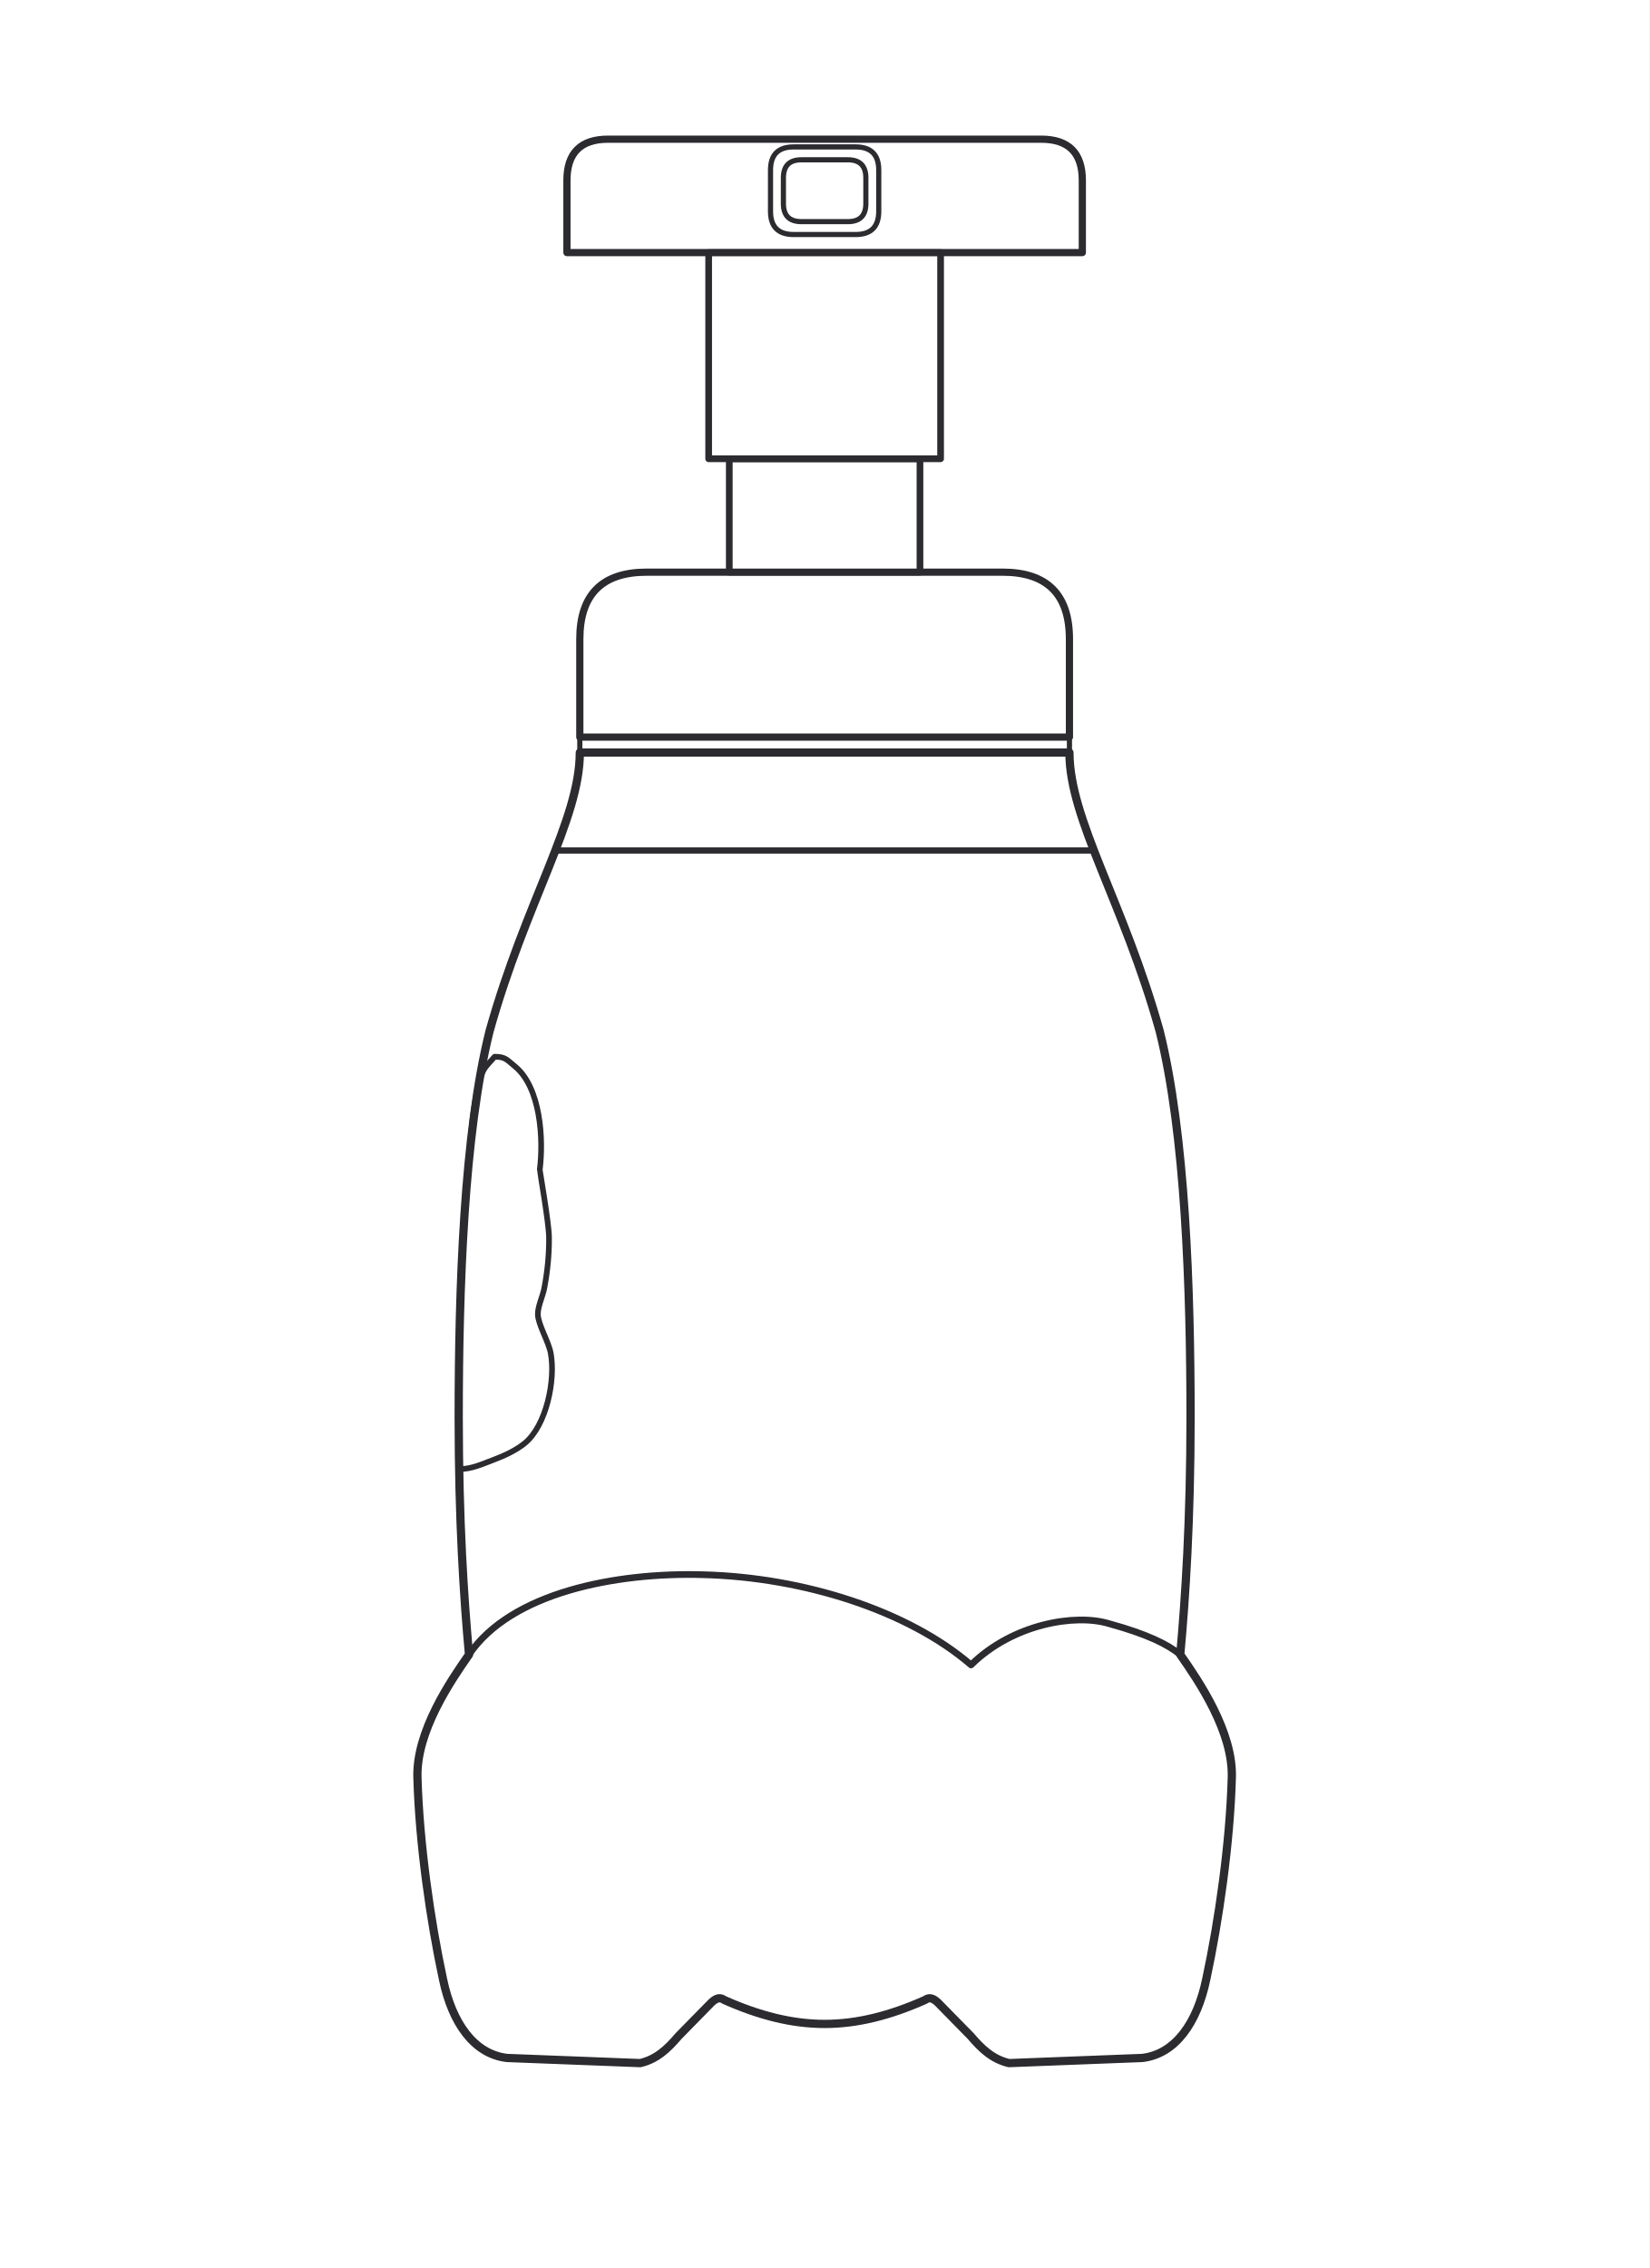
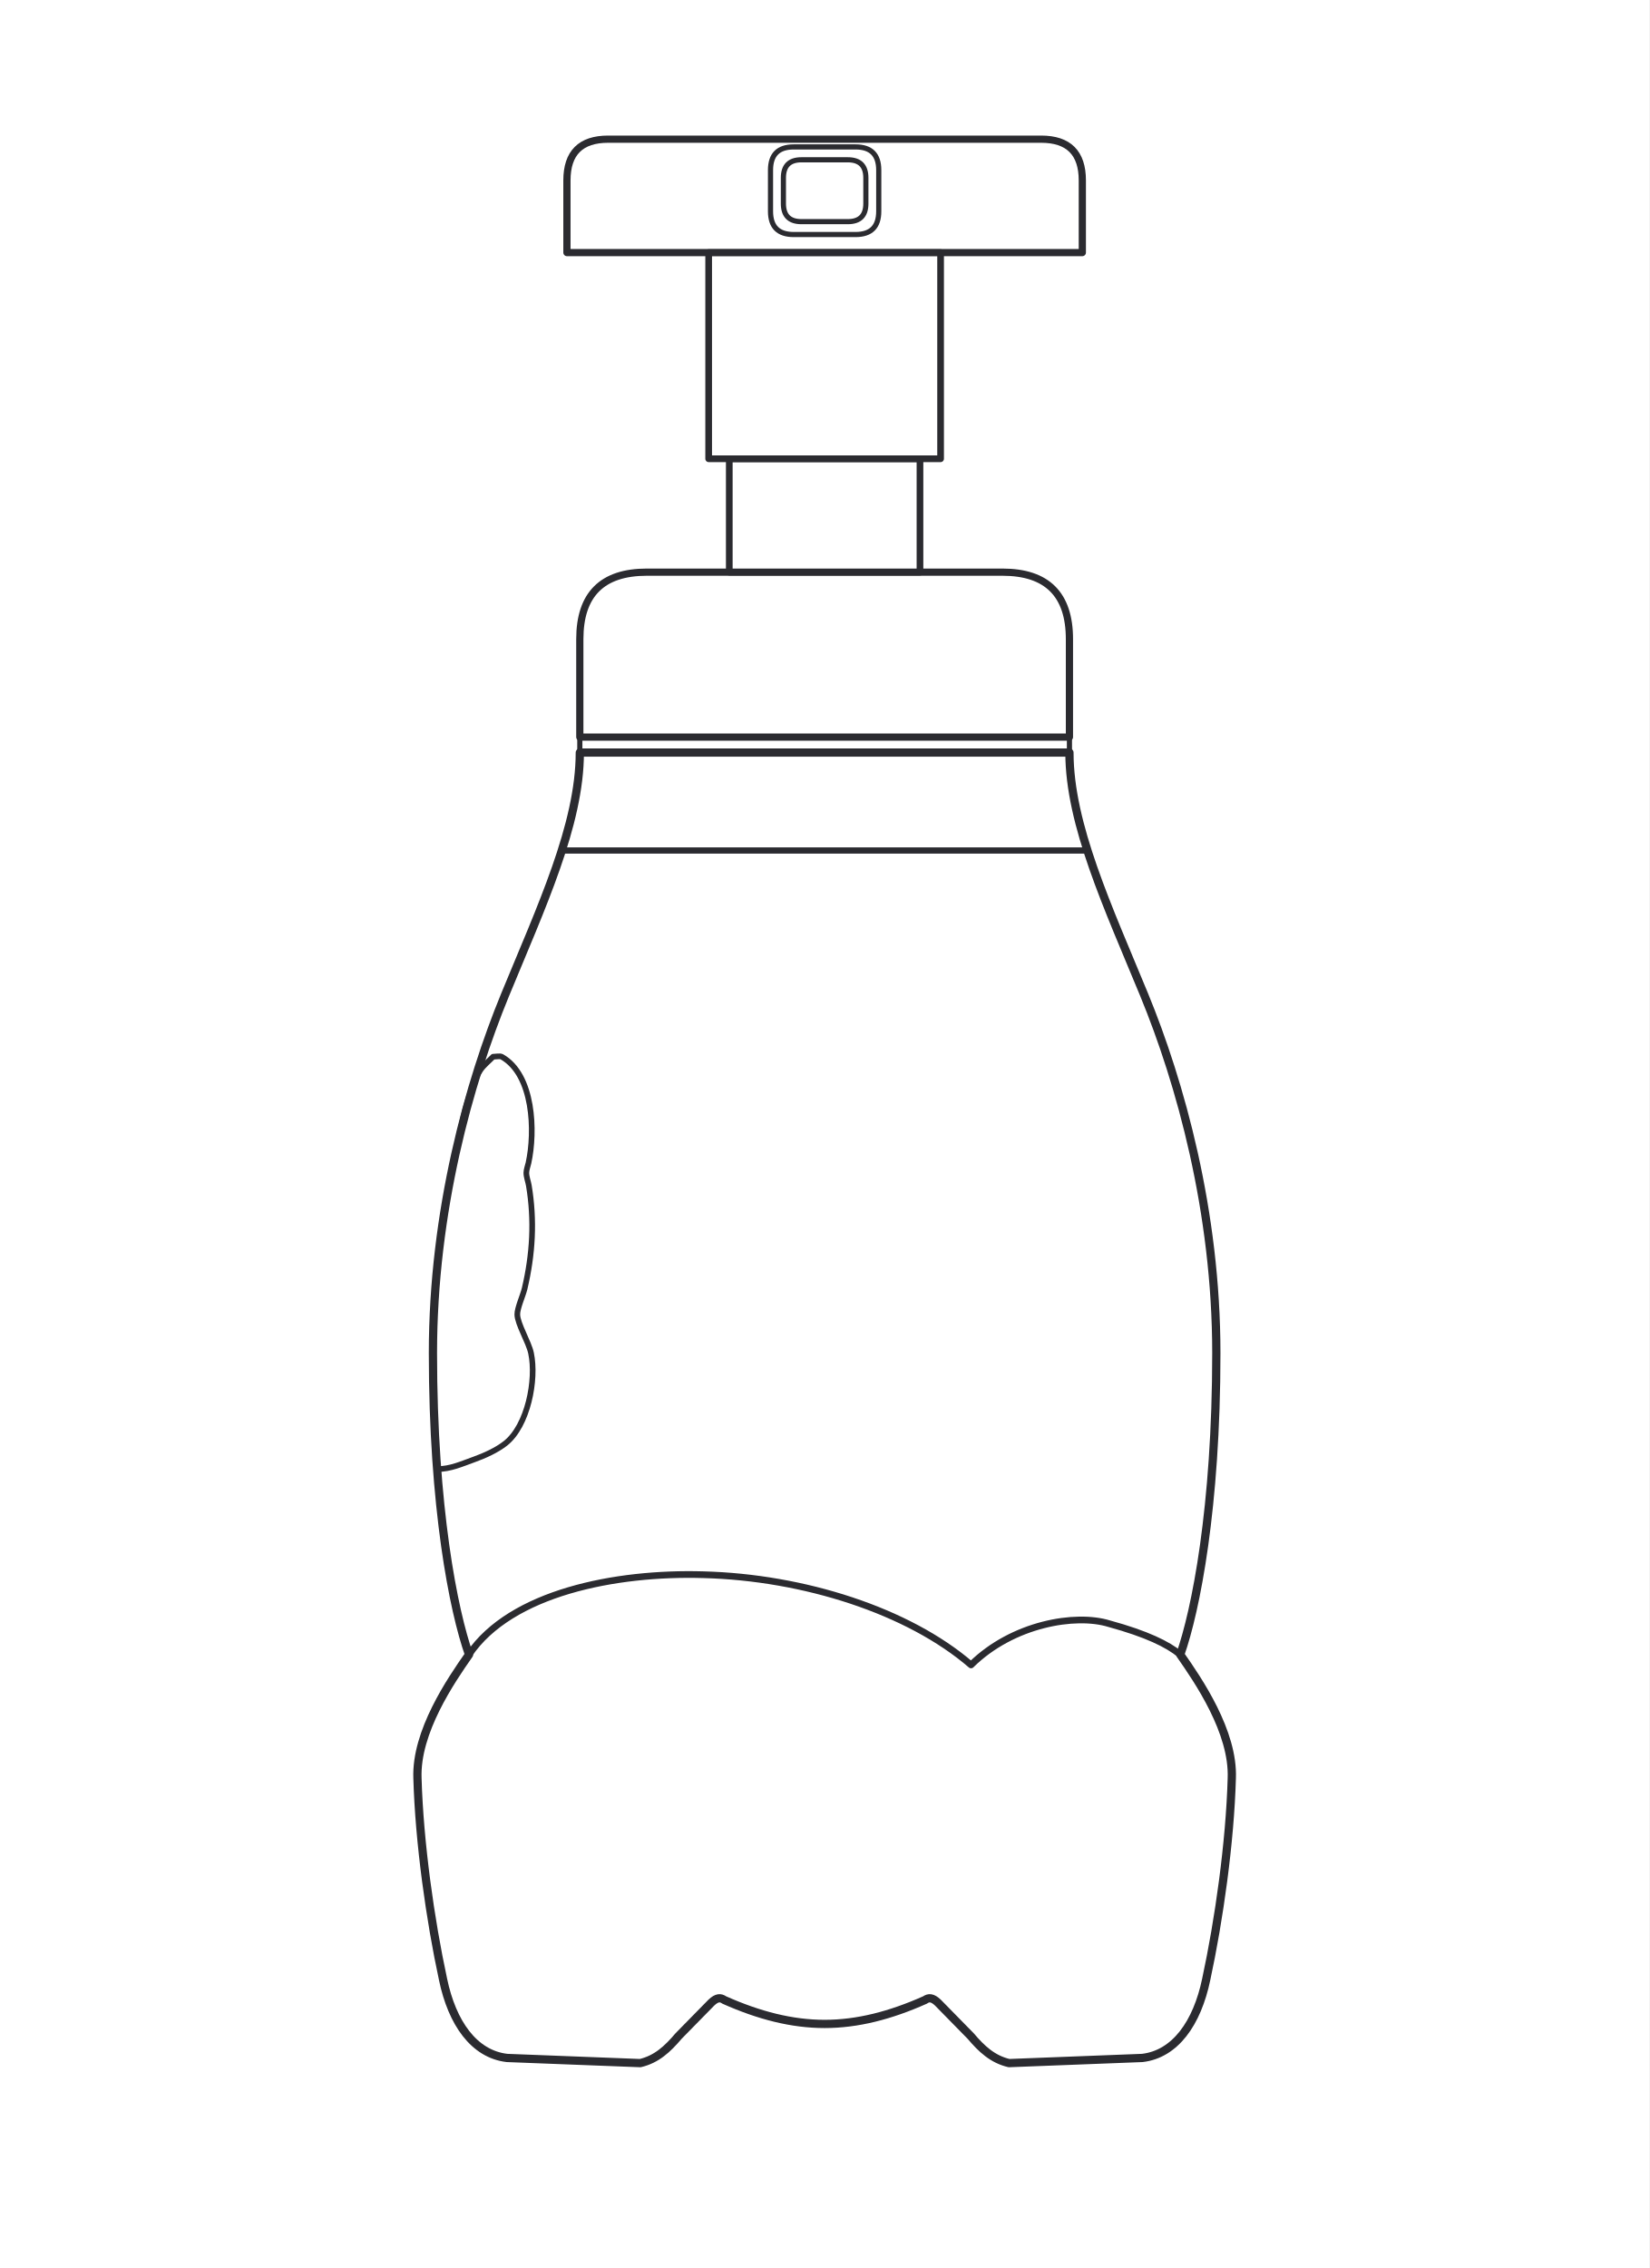
<svg xmlns="http://www.w3.org/2000/svg" width="640" height="880" viewBox="0 0 640 880">
  <rect width="640" height="880" fill="#fff" />
  <g id="Bottle">
-     <path id="body_outline" d="M225 292 C225.00 318.00 204.00 350.00 190.00 400.00 C180.00 440.00 178.00 500.00 178.00 550.00 C178.00 590.00 180.00 620.00 182.00 642.00 C175.00 652.00 161.29 672.00 162.00 690.00 C162.71 715.00 166.96 745.00 171.92 768.00 C175.46 785.00 183.96 797.00 196.72 798.50 L248.44 800.50 C254.82 799.00 259.07 795.00 263.32 790.00 L276.07 777.00 C278.20 775.00 279.61 775.00 281.03 776.00 C294.49 782.00 307.25 785.30 320.00 785.30 C332.75 785.30 345.51 782.00 358.97 776.00 C360.39 775.00 361.80 775.00 363.93 777.00 L376.68 790.00 C380.93 795.00 385.18 799.00 391.56 800.50 L443.28 798.50 C456.04 797.00 464.54 785.00 468.08 768.00 C473.04 745.00 477.29 715.00 478.00 690.00 C478.71 672.00 465.00 652.00 458.00 642.00 C460.00 620.00 462.00 590.00 462.00 550.00 C462.00 500.00 460.00 440.00 450.00 400.00 C436.00 350.00 415.00 318.00 415.00 292.00 Z" fill="none" stroke="#2b2b30" stroke-width="3.2" stroke-linejoin="round" stroke-linecap="round" />
-     <path id="shoulder_parting_line" d="M215.50 330 L424.50 330" fill="none" stroke="#2b2b30" stroke-width="2.4" stroke-linejoin="round" stroke-linecap="round" />
+     <path id="body_outline" d="M225 292 C225.00 320.00 210.00 352.00 196.00 386.00 C182.00 420.00 168.00 470.00 168.00 525.00 C168.00 585.00 176.00 625.00 182.00 642.00 C175.00 652.00 161.29 672.00 162.00 690.00 C162.71 715.00 166.96 745.00 171.92 768.00 C175.46 785.00 183.96 797.00 196.72 798.50 L248.44 800.50 C254.82 799.00 259.07 795.00 263.32 790.00 L276.07 777.00 C278.20 775.00 279.61 775.00 281.03 776.00 C294.49 782.00 307.25 785.30 320.00 785.30 C332.75 785.30 345.51 782.00 358.97 776.00 C360.39 775.00 361.80 775.00 363.93 777.00 L376.68 790.00 C380.93 795.00 385.18 799.00 391.56 800.50 L443.28 798.50 C456.04 797.00 464.54 785.00 468.08 768.00 C473.04 745.00 477.29 715.00 478.00 690.00 C478.71 672.00 465.00 652.00 458.00 642.00 C464.00 625.00 472.00 585.00 472.00 525.00 C472.00 470.00 458.00 420.00 444.00 386.00 C430.00 352.00 415.00 320.00 415.00 292.00 Z" fill="none" stroke="#2b2b30" stroke-width="3.2" stroke-linejoin="round" stroke-linecap="round" />
+     <path id="shoulder_parting_line" d="M218.01 330 L421.99 330" fill="none" stroke="#2b2b30" stroke-width="2.4" stroke-linejoin="round" stroke-linecap="round" />
    <path id="foam_parting_line" d="M182.00 642 C198.24 618 238.82 610 272.92 611 C311.88 612 352.47 625 376.82 646 C393.06 630 417.41 626 430.40 630 C445.01 634 453.13 638 458.00 642" fill="none" stroke="#2b2b30" stroke-width="2.6" stroke-linejoin="round" stroke-linecap="round" />
  </g>
  <g id="Label">
-     <path id="label_side" d="M191.95 410.02 C190.63 411.60 188.81 413.24 187.78 415.02 C183.59 422.28 182.20 447.06 181.41 456.27 C178.15 494.06 177.60 532.11 178.17 570.02 C183.13 570.02 187.24 568.01 191.89 566.27 C195.77 564.82 200.34 562.68 203.59 560.02 C212.10 553.09 215.64 535.36 213.71 525.02 C212.86 520.48 208.83 513.96 208.72 510.02 C208.64 507.00 210.58 503.05 211.17 500.02 C212.45 493.46 213.12 486.71 213.05 480.02 C213.00 474.44 209.41 454.21 209.47 453.77 C210.96 441.94 209.81 421.96 199.84 413.77 C196.58 411.09 196.03 410.02 191.95 410.02 Z" fill="none" stroke="#2b2b30" stroke-width="2.2" stroke-linejoin="round" stroke-linecap="round" />
+     <path id="label_side" d="M191.34 410.02 C189.80 411.62 187.80 413.21 186.52 415.02 C181.34 422.32 177.40 444.39 175.44 453.77 C167.45 492.14 166.88 531.05 169.62 570.02 C174.79 570.02 179.11 568.02 183.99 566.27 C188.01 564.83 192.75 562.70 196.15 560.02 C204.82 553.17 208.26 535.35 206.07 525.02 C205.15 520.66 200.80 513.73 200.74 510.02 C200.70 507.57 202.94 502.67 203.57 500.02 C205.12 493.48 206.12 486.74 206.42 480.02 C206.72 473.35 206.32 466.60 205.22 460.02 C204.96 458.44 204.23 456.62 204.25 455.02 C204.26 453.85 204.82 452.41 205.07 451.27 C207.75 439.10 207.11 417.00 194.69 410.02 C194.06 409.67 192.09 410.02 191.34 410.02 Z" fill="none" stroke="#2b2b30" stroke-width="2.2" stroke-linejoin="round" stroke-linecap="round" />
  </g>
  <g id="Pump">
    <path id="pump_head_face" d="M220 98 L220 70 Q220 54 236 54 L404 54 Q420 54 420 70 L420 98 Z" fill="none" stroke="#2b2b30" stroke-width="2.8" stroke-linejoin="round" stroke-linecap="round" />
    <path id="nozzle_outer" d="M308 57 L332 57 Q341 57 341 66 L341 82 Q341 91 332 91 L308 91 Q299 91 299 82 L299 66 Q299 57 308 57 Z" fill="none" stroke="#2b2b30" stroke-width="2.0" stroke-linejoin="round" stroke-linecap="round" />
    <path id="nozzle_inner" d="M311 62 L329 62 Q336 62 336 69 L336 79 Q336 86 329 86 L311 86 Q304 86 304 79 L304 69 Q304 62 311 62 Z" fill="none" stroke="#2b2b30" stroke-width="2.0" stroke-linejoin="round" stroke-linecap="round" />
    <path id="stem_upper" d="M275 98 L365 98 L365 178 L275 178 Z" fill="none" stroke="#2b2b30" stroke-width="2.6" stroke-linejoin="round" stroke-linecap="round" />
    <path id="stem_lower" d="M283 178 L357 178 L357 222 L283 222 Z" fill="none" stroke="#2b2b30" stroke-width="2.6" stroke-linejoin="round" stroke-linecap="round" />
    <path id="cap" d="M225 286 L225 248 Q225 222 251 222 L389 222 Q415 222 415 248 L415 286 Z" fill="none" stroke="#2b2b30" stroke-width="2.8" stroke-linejoin="round" stroke-linecap="round" />
    <path id="cap_ring" d="M225 286 L415 286 L415 292 L225 292 Z" fill="none" stroke="#2b2b30" stroke-width="2.0" stroke-linejoin="round" stroke-linecap="round" />
  </g>
</svg>
